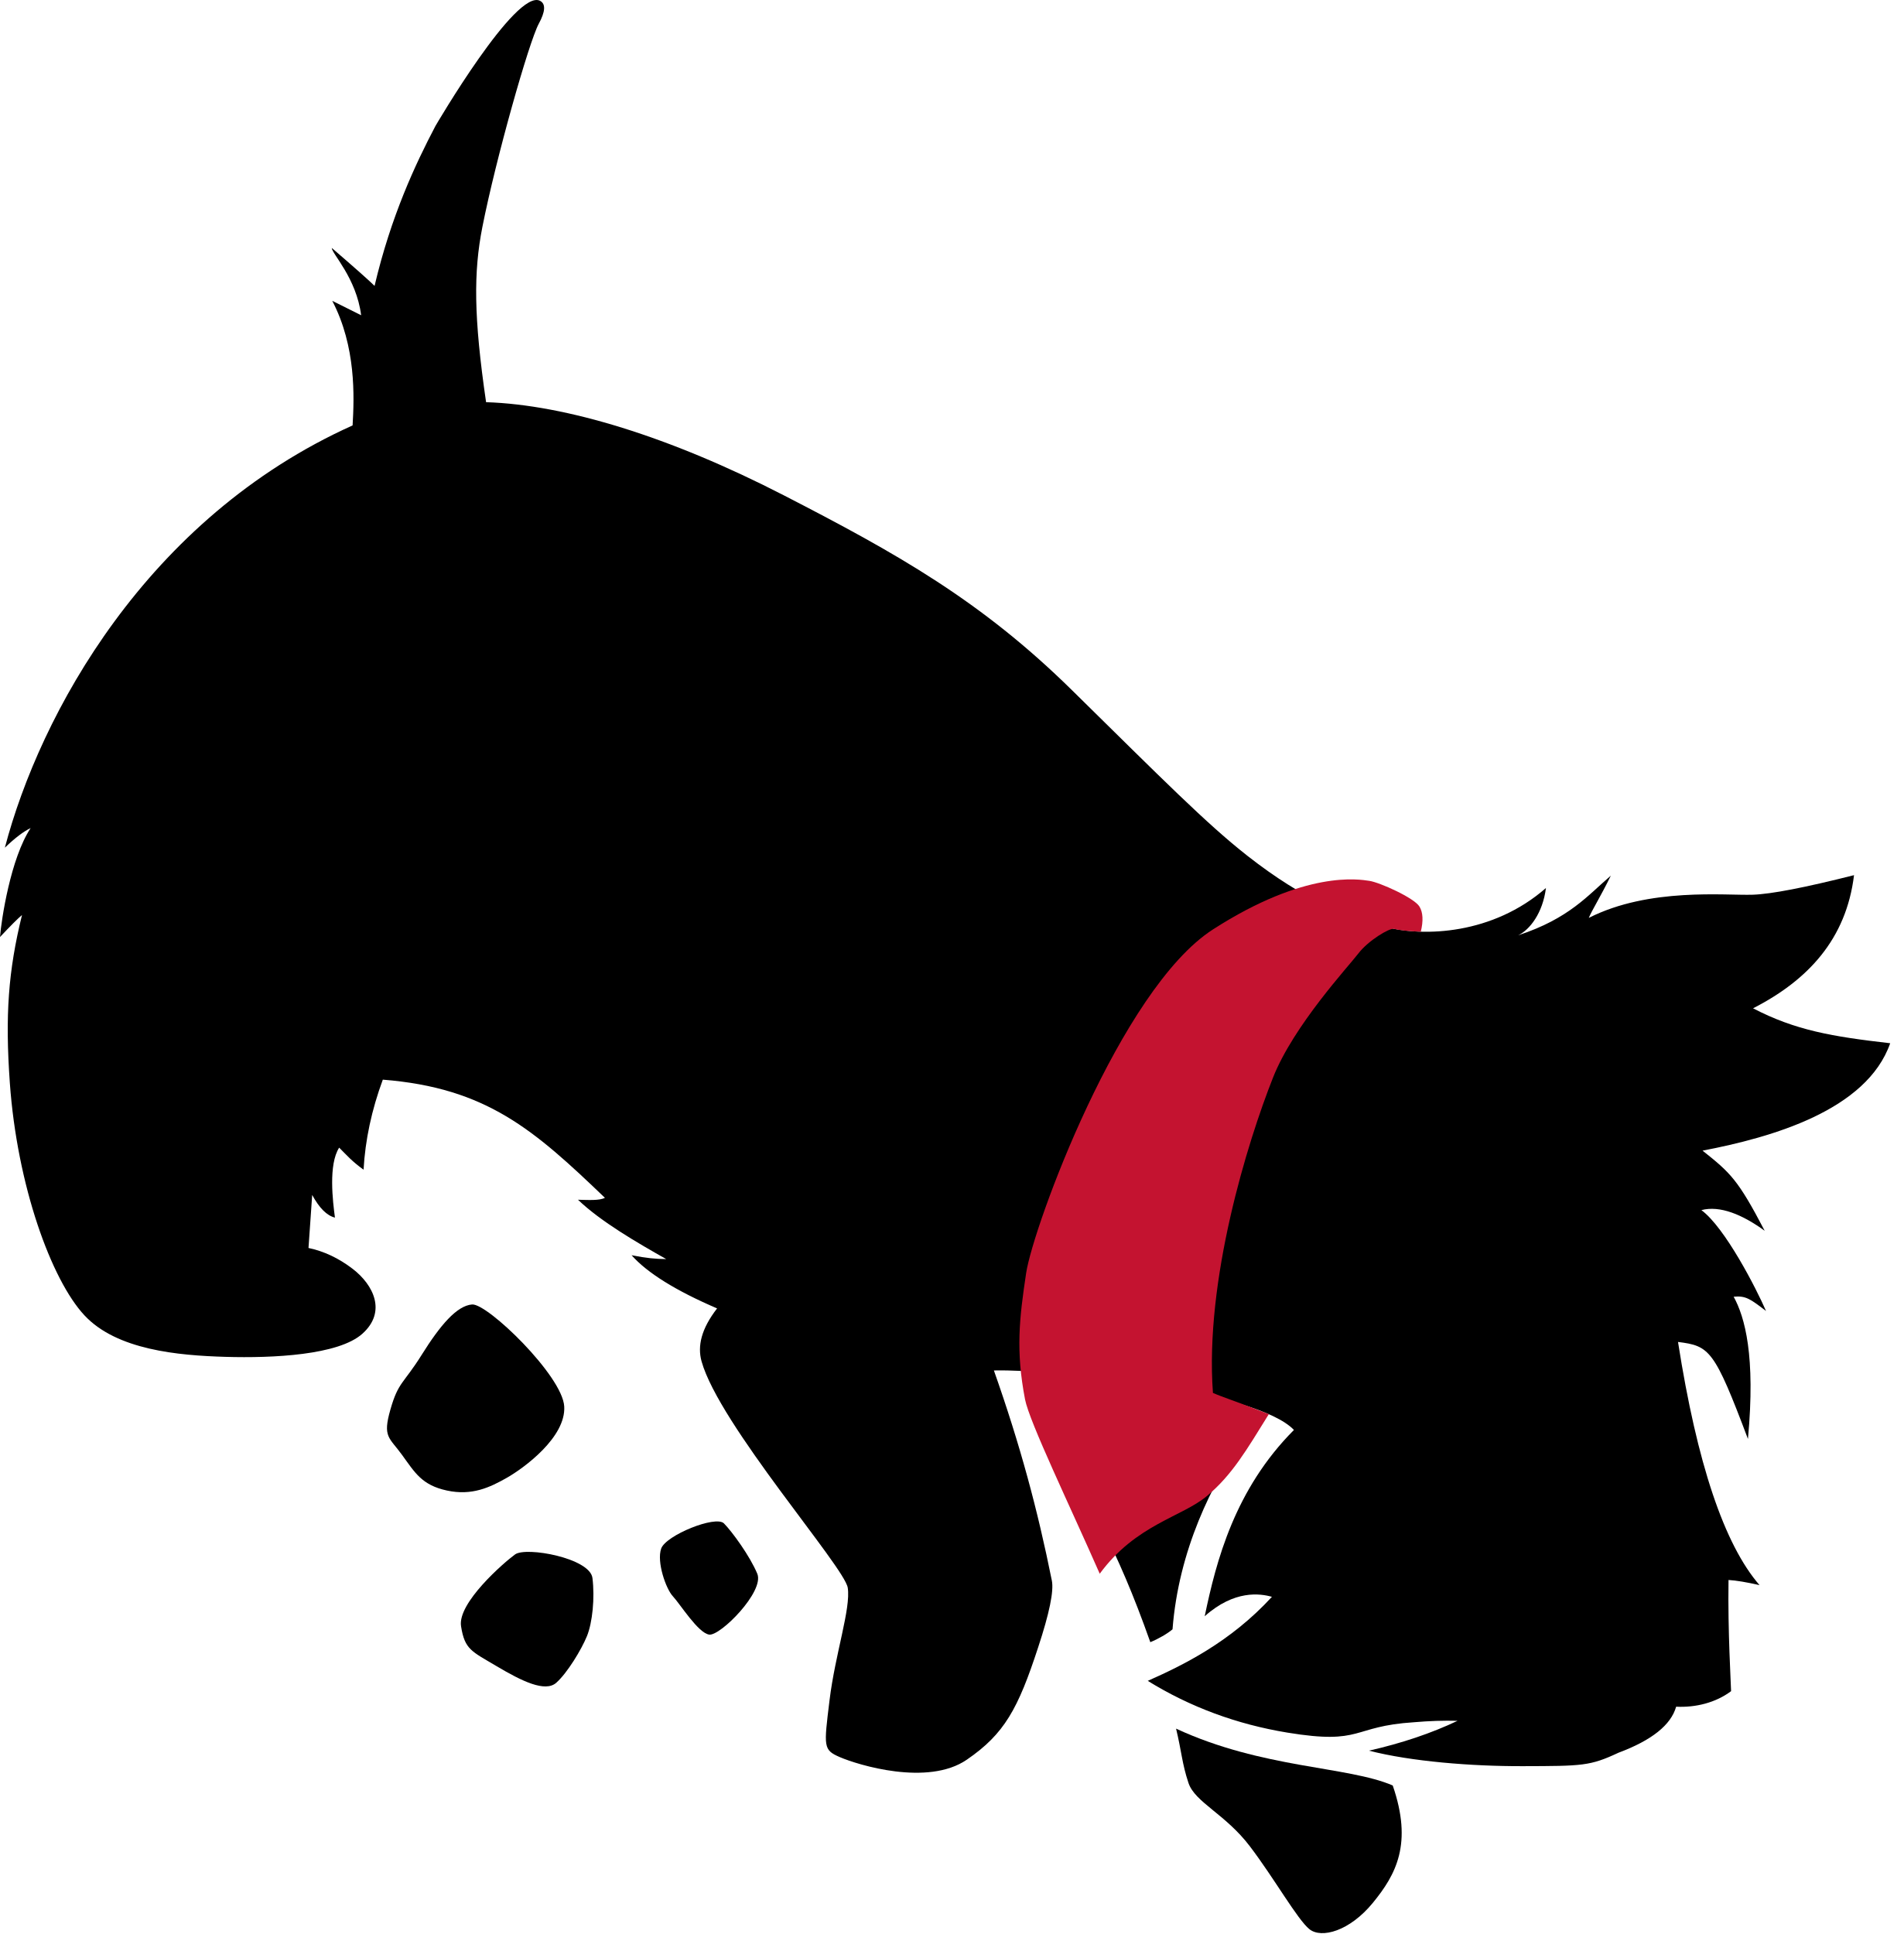
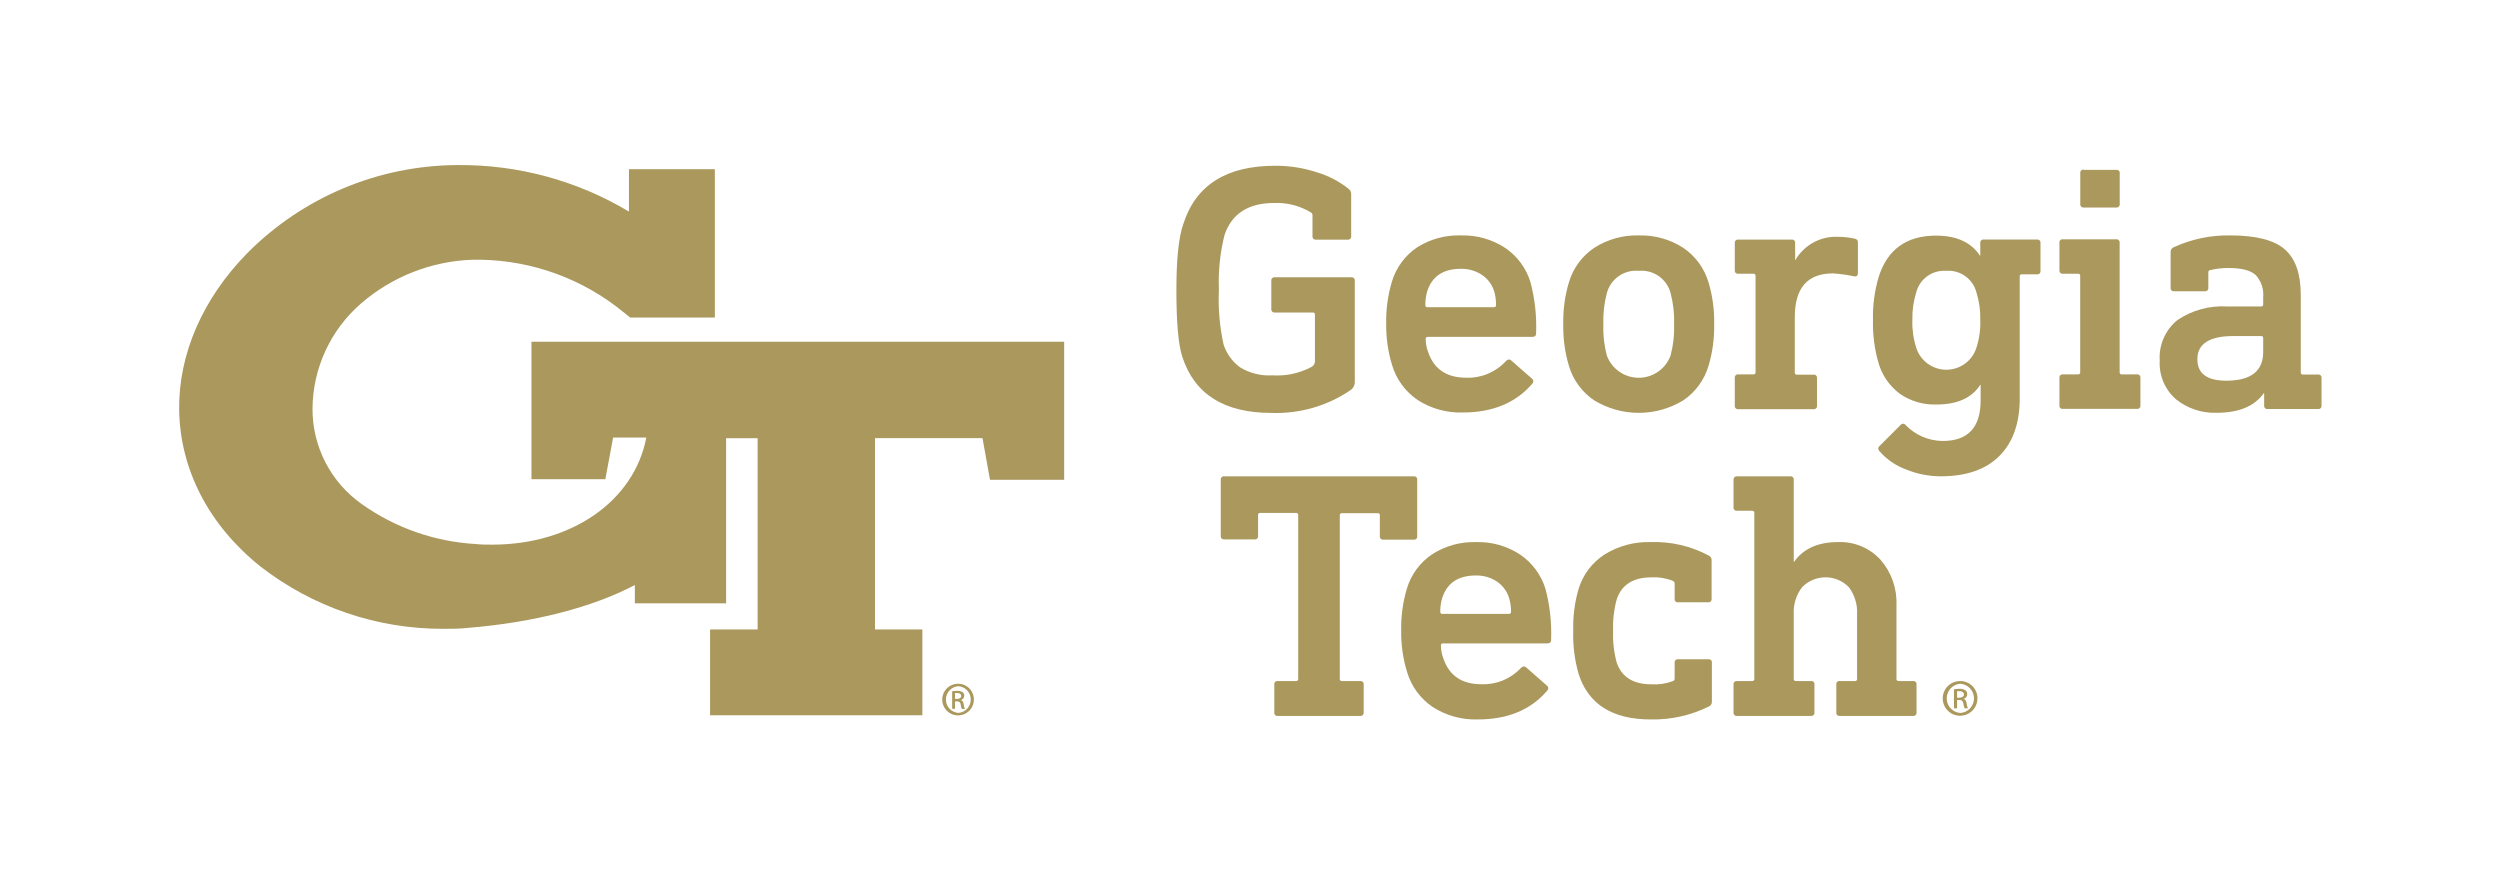
- <svg xmlns="http://www.w3.org/2000/svg" width="63" height="64" version="1.1" viewBox="0 0 63 64">
-   <g id="DIG-light" fill="none" fill-rule="evenodd" stroke="none" stroke-width="1">
-     <g id="Dog" fill="#000">
-       <path id="Body" d="M17.873,0.029 C18.062,0.131 18.046,0.385 17.825,0.79 C17.5,1.398 16.409,5.245 15.961,7.514 C15.668,9.002 15.672,10.484 16.084,13.309 C18.727,13.394 22.178,14.458 25.931,16.389 C29.684,18.319 32.466,19.882 35.468,22.837 C38.47,25.791 39.926,27.261 41.274,28.319 C43.172,29.808 44.566,30.326 45.837,30.669 C47.109,31.012 49.397,30.925 51.154,29.386 C51.049,30.214 50.62,30.77 50.232,30.952 C51.932,30.394 52.544,29.623 53.301,28.977 C52.973,29.651 52.664,30.141 52.572,30.375 C54.572,29.36 57.085,29.639 57.997,29.608 C58.606,29.588 59.723,29.372 61.348,28.961 C61.09,31.077 59.826,32.436 58.007,33.367 C59.41,34.097 60.629,34.303 62.545,34.523 C61.767,36.742 58.638,37.636 56.336,38.077 C57.262,38.814 57.507,39.035 58.392,40.729 C57.652,40.191 56.913,39.885 56.297,40.045 C57.079,40.62 58.116,42.643 58.436,43.383 C57.924,42.992 57.77,42.871 57.365,42.911 C57.735,43.584 58.094,44.861 57.838,47.618 C56.722,44.659 56.57,44.539 55.524,44.408 C56.152,48.423 57.051,51.105 58.222,52.456 C57.794,52.357 57.451,52.3 57.195,52.285 C57.17,54.019 57.273,55.647 57.28,55.964 C56.775,56.344 56.109,56.511 55.462,56.478 C55.291,57.083 54.655,57.59 53.555,58.001 C52.611,58.442 52.367,58.441 50.392,58.446 C48.698,58.451 46.691,58.292 45.298,57.933 C46.389,57.685 47.367,57.355 48.229,56.945 C47.77,56.933 47.291,56.949 46.794,56.992 C44.696,57.125 45.119,57.749 42.6,57.336 C40.921,57.06 39.38,56.489 37.978,55.623 C39.12,55.116 40.702,54.352 42.087,52.842 C41.696,52.732 40.849,52.607 39.863,53.484 C40.245,51.646 40.858,49.286 42.815,47.32 C41.583,46.024 35.021,45.305 32.887,45.351 C33.763,47.835 34.331,49.953 34.805,52.306 C34.874,52.651 34.723,53.386 34.353,54.509 C33.686,56.551 33.237,57.378 31.989,58.233 C30.699,59.118 28.39,58.406 27.792,58.148 C27.234,57.907 27.26,57.811 27.448,56.27 C27.635,54.729 28.158,53.23 28.051,52.541 C27.943,51.852 23.799,47.144 23.214,45.05 C23.073,44.545 23.205,43.972 23.728,43.298 C22.361,42.71 21.418,42.124 20.898,41.538 C21.407,41.638 21.686,41.661 22.045,41.666 C21.096,41.13 19.886,40.431 19.125,39.702 C19.475,39.71 19.835,39.734 20.016,39.638 C17.664,37.382 16.098,36 12.667,35.728 C12.297,36.73 12.085,37.723 12.03,38.707 C11.642,38.428 11.484,38.239 11.223,37.978 C10.86,38.54 11.013,39.761 11.083,40.293 C10.817,40.228 10.566,39.978 10.33,39.543 L10.208,41.298 C10.721,41.406 11.207,41.635 11.667,41.987 C12.356,42.514 12.803,43.407 11.992,44.135 C11.202,44.845 9.027,44.947 7.46,44.901 C5.893,44.855 3.862,44.674 2.794,43.527 C1.699,42.353 0.566,39.233 0.325,35.83 C0.167,33.6 0.273,32.131 0.728,30.28 C0.593,30.392 0.35,30.635 0,31.008 C0.043,30.45 0.348,28.406 1.014,27.403 C0.784,27.511 0.499,27.727 0.161,28.051 C1.319,23.641 4.844,17.148 11.667,14.078 C11.723,13.125 11.784,11.47 10.994,9.955 C11.492,10.205 11.811,10.364 11.95,10.432 C11.793,9.199 10.978,8.391 10.978,8.205 C11.75,8.87 12.222,9.289 12.394,9.461 C12.939,7.146 13.748,5.426 14.409,4.168 C14.409,4.168 17.076,-0.403 17.873,0.029 Z" />
-       <path id="Left-Paw---top" d="M34.202,46.32 C36.132,49.917 36.926,51.133 38.063,54.343 C38.318,54.24 38.633,54.06 38.798,53.917 C38.997,51.326 40.095,49.073 41.197,47.528 C37.965,46.664 36.003,46.507 34.202,46.32 Z" />
-       <path id="Left-Paw---bottom" d="M38.915,57.204 C39.098,57.959 39.111,58.361 39.326,59.003 C39.542,59.645 40.546,60.029 41.359,61.1 C42.172,62.171 42.931,63.522 43.328,63.841 C43.725,64.159 44.658,63.908 45.428,62.967 C46.198,62.026 46.747,61.007 46.084,59.085 C44.594,58.443 41.78,58.532 38.915,57.204 Z" />
-     </g>
-     <g id="Rocks" fill="#000" transform="translate(12.80476, 43.1665)">
-       <path id="Rock-3" d="M12.253,8.911 C12.008,8.324 11.422,7.522 11.15,7.246 C10.878,6.97 9.228,7.638 9.073,8.079 C8.918,8.519 9.23,9.414 9.462,9.66 C9.695,9.907 10.296,10.877 10.663,10.926 C11.03,10.975 12.498,9.499 12.253,8.911 Z" />
-       <path id="Rock-2" d="M6.799,9.054 C6.718,8.393 4.604,8.008 4.239,8.272 C3.874,8.536 2.328,9.877 2.451,10.65 C2.573,11.423 2.797,11.477 3.628,11.971 C4.46,12.465 5.234,12.845 5.601,12.52 C5.967,12.195 6.434,11.423 6.617,10.976 C6.799,10.528 6.88,9.715 6.799,9.054 Z" />
-       <path id="Rock-1" d="M2.816,0.001 C3.323,-0.04 5.806,2.359 5.865,3.375 C5.925,4.391 4.544,5.406 3.974,5.732 C3.403,6.057 2.812,6.337 1.982,6.158 C1.152,5.978 0.926,5.568 0.499,4.98 C0.073,4.392 -0.15,4.396 0.114,3.476 C0.377,2.556 0.538,2.642 1.149,1.667 C1.759,0.691 2.309,0.041 2.816,0.001 Z" />
-     </g>
-     <path id="Scarf" fill="#C41330" d="M47.013,30.832 C47.1,30.472 47.086,30.195 46.969,30.001 C46.794,29.711 45.648,29.198 45.309,29.149 C44.97,29.1 43.205,28.782 40.135,30.757 C37.064,32.733 34.187,40.594 33.955,42.124 C33.724,43.654 33.609,44.699 33.917,46.307 C34.061,47.054 35.413,49.855 36.389,52.078 C37.586,50.446 39.109,50.202 39.942,49.502 C40.774,48.802 41.239,47.997 41.985,46.796 C40.85,46.354 40.435,46.228 40.135,46.094 C39.86,42.368 41.275,37.8 42.124,35.657 C42.806,33.933 44.625,31.976 44.948,31.551 C45.271,31.127 45.979,30.703 46.122,30.738 C46.325,30.787 46.622,30.819 47.013,30.832 Z" />
-   </g>
+ <svg xmlns="http://www.w3.org/2000/svg" id="Layer_1" data-name="Layer 1" viewBox="0 0 360 127.37">
+   <defs>
+     <style>.cls-1{fill:#aa985d;}</style>
+   </defs>
+   <path class="cls-1" d="M176.31,68.59h27.26a.45.45,0,0,1,.51.5V77.2a.45.45,0,0,1-.51.51h-4.36a.45.45,0,0,1-.51-.51v-3a.27.27,0,0,0-.3-.3h-5.17a.27.27,0,0,0-.3.3V97.77a.27.27,0,0,0,.3.3h2.64a.45.45,0,0,1,.5.51v4a.45.45,0,0,1-.5.51H184a.44.44,0,0,1-.5-.51v-4a.44.44,0,0,1,.5-.51h2.64a.27.27,0,0,0,.3-.3V74.16a.27.27,0,0,0-.3-.3h-5.17a.27.27,0,0,0-.31.3v3a.44.44,0,0,1-.5.51h-4.36a.45.45,0,0,1-.51-.51V69.09A.45.45,0,0,1,176.31,68.59Z" />
+   <path class="cls-1" d="M212.52,78.06a11,11,0,0,1,6.38,1.8,9.26,9.26,0,0,1,3.65,4.94,25.12,25.12,0,0,1,.81,7.35c0,.33-.19.5-.56.5h-15a.27.27,0,0,0-.31.31,5.34,5.34,0,0,0,.36,1.87q1.26,3.7,5.47,3.7A7.37,7.37,0,0,0,219,96.2c.27-.27.53-.3.76-.1l3,2.63a.46.46,0,0,1,.05.71q-3.54,4.16-10,4.16a11.33,11.33,0,0,1-6.51-1.8,9.2,9.2,0,0,1-3.67-5,19.37,19.37,0,0,1-.86-6,19.91,19.91,0,0,1,.81-6,9.08,9.08,0,0,1,3.67-5A11.12,11.12,0,0,1,212.52,78.06Zm0,4.81q-3.75,0-4.81,3.15a6.3,6.3,0,0,0-.31,2.07.27.27,0,0,0,.31.31h9.57a.28.28,0,0,0,.31-.31,6.58,6.58,0,0,0-.31-2.07,4.45,4.45,0,0,0-1.77-2.31A5.29,5.29,0,0,0,212.57,82.87Z" />
+   <path class="cls-1" d="M237.65,78.06A16.59,16.59,0,0,1,246.06,80a.68.68,0,0,1,.41.66v5.57a.44.44,0,0,1-.51.5h-4.31a.44.44,0,0,1-.5-.5V84c0-.14-.09-.25-.26-.36a7.31,7.31,0,0,0-3.09-.5q-3.95,0-5,3.19a15.05,15.05,0,0,0-.51,4.51,15.24,15.24,0,0,0,.51,4.56q1.07,3.14,5,3.14a7.32,7.32,0,0,0,3.09-.46.35.35,0,0,0,.26-.35V95.44a.45.45,0,0,1,.5-.51H246a.45.45,0,0,1,.51.51v5.62a.68.68,0,0,1-.41.66,18,18,0,0,1-8.41,1.88c-5.5,0-9-2.2-10.38-6.59a20.08,20.08,0,0,1-.76-6.18,19.46,19.46,0,0,1,.76-6,9,9,0,0,1,3.77-5A11.91,11.91,0,0,1,237.65,78.06Z" />
+   <path class="cls-1" d="M250.14,68.59h7.65a.45.45,0,0,1,.51.5V80.9h.05q2-2.84,6.33-2.84a7.87,7.87,0,0,1,6.1,2.53,9.33,9.33,0,0,1,2.31,6.54V97.77a.27.27,0,0,0,.3.3h2.08a.45.45,0,0,1,.51.51v4a.45.45,0,0,1-.51.51H264.93a.44.44,0,0,1-.5-.51v-4a.44.44,0,0,1,.5-.51h2.18a.27.27,0,0,0,.31-.3V88.45a6,6,0,0,0-1.17-3.88,4.69,4.69,0,0,0-6.76,0,5.88,5.88,0,0,0-1.19,3.88v9.32a.27.27,0,0,0,.3.3h2.18a.44.44,0,0,1,.5.51v4a.44.44,0,0,1-.5.51H250.14a.45.45,0,0,1-.51-.51v-4a.45.45,0,0,1,.51-.51h2.18a.27.27,0,0,0,.3-.3V73.86c0-.21-.1-.31-.3-.31h-2.18a.45.45,0,0,1-.51-.5v-4A.45.45,0,0,1,250.14,68.59Z" />
+   <path class="cls-1" d="M282.29,98.07h0a2.5,2.5,0,1,0,2.46,2.49A2.47,2.47,0,0,0,282.28,98.07Zm0,4.6a2.11,2.11,0,0,1,0-4.21h0a2.11,2.11,0,0,1,0,4.21Z" />
+   <path class="cls-1" d="M282.73,100.65v0a.7.7,0,0,0,.55-.68.65.65,0,0,0-.26-.57,1.45,1.45,0,0,0-.86-.21,4.37,4.37,0,0,0-.79.07V102h.45v-1.2h.31a.52.52,0,0,1,.59.49,2,2,0,0,0,.19.71h.47a2,2,0,0,1-.18-.69C283.14,100.92,283,100.69,282.73,100.65Zm-.59-.18h-.32v-.94l.32,0c.49,0,.67.24.67.49S282.5,100.47,282.14,100.47Z" />
+   <path class="cls-1" d="M183.63,23.87a19,19,0,0,1,6,.94,13.38,13.38,0,0,1,4.59,2.4.92.92,0,0,1,.35.71V34a.45.45,0,0,1-.51.51H189.5A.45.45,0,0,1,189,34V31a.46.46,0,0,0-.21-.4,9.48,9.48,0,0,0-5.32-1.37q-5.57,0-7.14,4.61a28.09,28.09,0,0,0-.81,7.9,30.32,30.32,0,0,0,.66,7.81,6.5,6.5,0,0,0,2.41,3.36,8,8,0,0,0,4.63,1.14,10.49,10.49,0,0,0,5.63-1.21.92.92,0,0,0,.5-.81V45.3a.27.27,0,0,0-.3-.3h-5.47a.45.45,0,0,1-.51-.51V40.44a.45.45,0,0,1,.51-.51h11a.45.45,0,0,1,.51.51V55a1.4,1.4,0,0,1-.66,1.21,19,19,0,0,1-11.35,3.25q-10.19,0-12.82-8.06-.86-2.58-.86-9.63c0-4.42.32-7.6,1-9.52Q173.08,23.86,183.63,23.87Z" />
+   <path class="cls-1" d="M210.36,33.9a11.07,11.07,0,0,1,6.39,1.8,9.21,9.21,0,0,1,3.64,4.94A25.09,25.09,0,0,1,221.2,48c0,.34-.18.51-.55.51H205.6a.27.27,0,0,0-.3.3,5.33,5.33,0,0,0,.35,1.88c.84,2.47,2.67,3.7,5.47,3.7A7.39,7.39,0,0,0,216.85,52c.27-.27.52-.31.76-.1l3,2.63a.47.47,0,0,1,.05.71q-3.56,4.15-10,4.16a11.39,11.39,0,0,1-6.52-1.8,9.25,9.25,0,0,1-3.67-5,19.67,19.67,0,0,1-.86-6,19.91,19.91,0,0,1,.81-6,9.13,9.13,0,0,1,3.67-5A11.15,11.15,0,0,1,210.36,33.9Zm0,4.81q-3.75,0-4.81,3.14a6.65,6.65,0,0,0-.3,2.08.27.27,0,0,0,.3.31h9.58a.27.27,0,0,0,.3-.31,6.65,6.65,0,0,0-.3-2.08,4.43,4.43,0,0,0-1.78-2.3A5.27,5.27,0,0,0,210.41,38.71Z" />
+   <path class="cls-1" d="M236,33.9a11.24,11.24,0,0,1,6.36,1.77,9.13,9.13,0,0,1,3.67,5,19.55,19.55,0,0,1,.81,6,19.64,19.64,0,0,1-.81,6,9.11,9.11,0,0,1-3.67,5,12.34,12.34,0,0,1-12.77,0,9.06,9.06,0,0,1-3.67-5,19.64,19.64,0,0,1-.81-6,19.55,19.55,0,0,1,.81-6,9.08,9.08,0,0,1,3.67-5A11.3,11.3,0,0,1,236,33.9ZM236,39a4.34,4.34,0,0,0-4.61,3.19,15.65,15.65,0,0,0-.51,4.51,15.37,15.37,0,0,0,.51,4.51,4.89,4.89,0,0,0,9.17,0,15.37,15.37,0,0,0,.51-4.51,15.65,15.65,0,0,0-.51-4.51A4.32,4.32,0,0,0,236,39Z" />
+   <path class="cls-1" d="M264.66,34.1a11.12,11.12,0,0,1,2.38.26c.33.06.5.23.5.5v4.41c0,.44-.2.61-.61.51a19.91,19.91,0,0,0-3-.41c-3.65,0-5.48,2.1-5.48,6.28v8a.27.27,0,0,0,.31.3h2.38a.45.45,0,0,1,.51.51v3.95a.45.45,0,0,1-.51.51H250.32a.45.45,0,0,1-.51-.51V54.42a.45.45,0,0,1,.51-.51h2.18a.27.27,0,0,0,.3-.3V39.73c0-.21-.1-.31-.3-.31h-2.18a.45.45,0,0,1-.51-.5V35a.45.45,0,0,1,.51-.5H258a.44.44,0,0,1,.5.5V37.5h0A6.75,6.75,0,0,1,264.66,34.1Z" />
+   <path class="cls-1" d="M278.78,33.93c3,0,5.12,1,6.33,2.89h.05V35a.45.45,0,0,1,.51-.51h7.65a.45.45,0,0,1,.51.51v4a.44.44,0,0,1-.51.5h-2.18a.27.27,0,0,0-.3.31V57.39q0,5.32-2.92,8.26t-8.48,2.94a13.31,13.31,0,0,1-5-1,9.34,9.34,0,0,1-3.83-2.66.47.47,0,0,1,.05-.71l3-3a.46.46,0,0,1,.76,0,7.52,7.52,0,0,0,5.32,2.28q5.47,0,5.47-5.83V55.41h-.05c-1.21,1.9-3.33,2.84-6.33,2.84a8.78,8.78,0,0,1-5.22-1.52,8.49,8.49,0,0,1-3.09-4.41,20.34,20.34,0,0,1-.81-6.23,20.22,20.22,0,0,1,.81-6.18Q272.39,33.94,278.78,33.93ZM280.25,39a4.14,4.14,0,0,0-4.31,3.09,12.43,12.43,0,0,0-.56,4,11.85,11.85,0,0,0,.56,4,4.55,4.55,0,0,0,8.66,0,11.61,11.61,0,0,0,.56-4,12.16,12.16,0,0,0-.56-4A4.16,4.16,0,0,0,280.25,39Z" />
+   <path class="cls-1" d="M297.07,34.46h7.65a.45.45,0,0,1,.51.5V53.61a.27.27,0,0,0,.3.3h2.18a.45.45,0,0,1,.51.51v3.95a.45.45,0,0,1-.51.51H297.07a.45.45,0,0,1-.51-.51V54.42a.45.45,0,0,1,.51-.51h2.18a.27.27,0,0,0,.3-.3V39.73c0-.21-.1-.31-.3-.31h-2.18a.45.45,0,0,1-.51-.5V35A.45.45,0,0,1,297.07,34.46Zm3-10h4.66a.44.44,0,0,1,.51.5v4.41a.45.45,0,0,1-.51.51h-4.66a.45.45,0,0,1-.51-.51V24.93A.44.44,0,0,1,300.06,24.43Z" />
+   <path class="cls-1" d="M321.18,33.9q5.52,0,7.82,2t2.31,6.53v11.2a.27.27,0,0,0,.3.3h2.18a.45.45,0,0,1,.51.51v3.95a.45.45,0,0,1-.51.51h-7.24a.45.45,0,0,1-.51-.51V56.6H326q-2,2.84-6.79,2.84a8.85,8.85,0,0,1-5.85-1.93A6.83,6.83,0,0,1,311,51.94a6.94,6.94,0,0,1,2.56-5.86,11.62,11.62,0,0,1,7.17-1.95h4.87a.27.27,0,0,0,.3-.3v-1a4.21,4.21,0,0,0-1.09-3.24q-1.1-1-3.93-1a11.25,11.25,0,0,0-2.63.31c-.17,0-.25.15-.25.35v2.18a.45.45,0,0,1-.51.51h-4.41a.45.45,0,0,1-.51-.51V36.28a.7.7,0,0,1,.41-.66A18.65,18.65,0,0,1,321.18,33.9Zm4.46,14.49h-4q-5.22,0-5.22,3.34,0,3.09,4.16,3.09,5.33,0,5.32-4.15v-2A.27.27,0,0,0,325.64,48.39Z" />
+   <path class="cls-1" d="M138,98.46h0a2.28,2.28,0,1,0,2.24,2.27A2.26,2.26,0,0,0,137.94,98.46Zm0,4.2a1.93,1.93,0,0,1,0-3.85h0a1.93,1.93,0,0,1,0,3.85Z" />
+   <path class="cls-1" d="M138.35,100.81v0a.63.63,0,0,0,.5-.62.6.6,0,0,0-.23-.52,1.38,1.38,0,0,0-.79-.19,4.63,4.63,0,0,0-.72.06v2.53h.41V101h.28a.47.47,0,0,1,.54.45,1.85,1.85,0,0,0,.17.64h.43a2.07,2.07,0,0,1-.16-.62C138.73,101.05,138.57,100.85,138.35,100.81Zm-.54-.16h-.29v-.86l.29,0c.45,0,.61.22.61.45S138.14,100.65,137.81,100.65Z" />
+   <path class="cls-1" d="M66,24.36h0Z" />
+   <path class="cls-1" d="M76.53,49.21V69H87.17l1.12-6h4.78C91.32,72.16,82.3,78.43,70.86,78.43c-.78,0-1.57,0-2.36-.09A31.4,31.4,0,0,1,52.11,72.6,16.73,16.73,0,0,1,45,58.89a20.25,20.25,0,0,1,7-15.2A25.88,25.88,0,0,1,68.06,37.4c.38,0,.77,0,1.16,0a33.31,33.31,0,0,1,20.51,7.51c.29.24.36.29.43.34a4.36,4.36,0,0,1,.41.33l.16.14h12.21V24.36H90.57v6.11A47.15,47.15,0,0,0,66,23.77h-.17a42.89,42.89,0,0,0-30.24,12.7C29.19,43,25.7,51,25.8,59c.12,8.6,4.26,16.61,11.67,22.55a42.72,42.72,0,0,0,26.36,9c1.19,0,2.4,0,3.59-.14,9.57-.78,18-3,24-6.17l0,2.64h13.14V63.1h4.54V90.64h-6.85V103h30.57V90.64H126V63.09h15.48l1.08,6h10.68V49.21ZM66,24.36h0Z" />
</svg>
